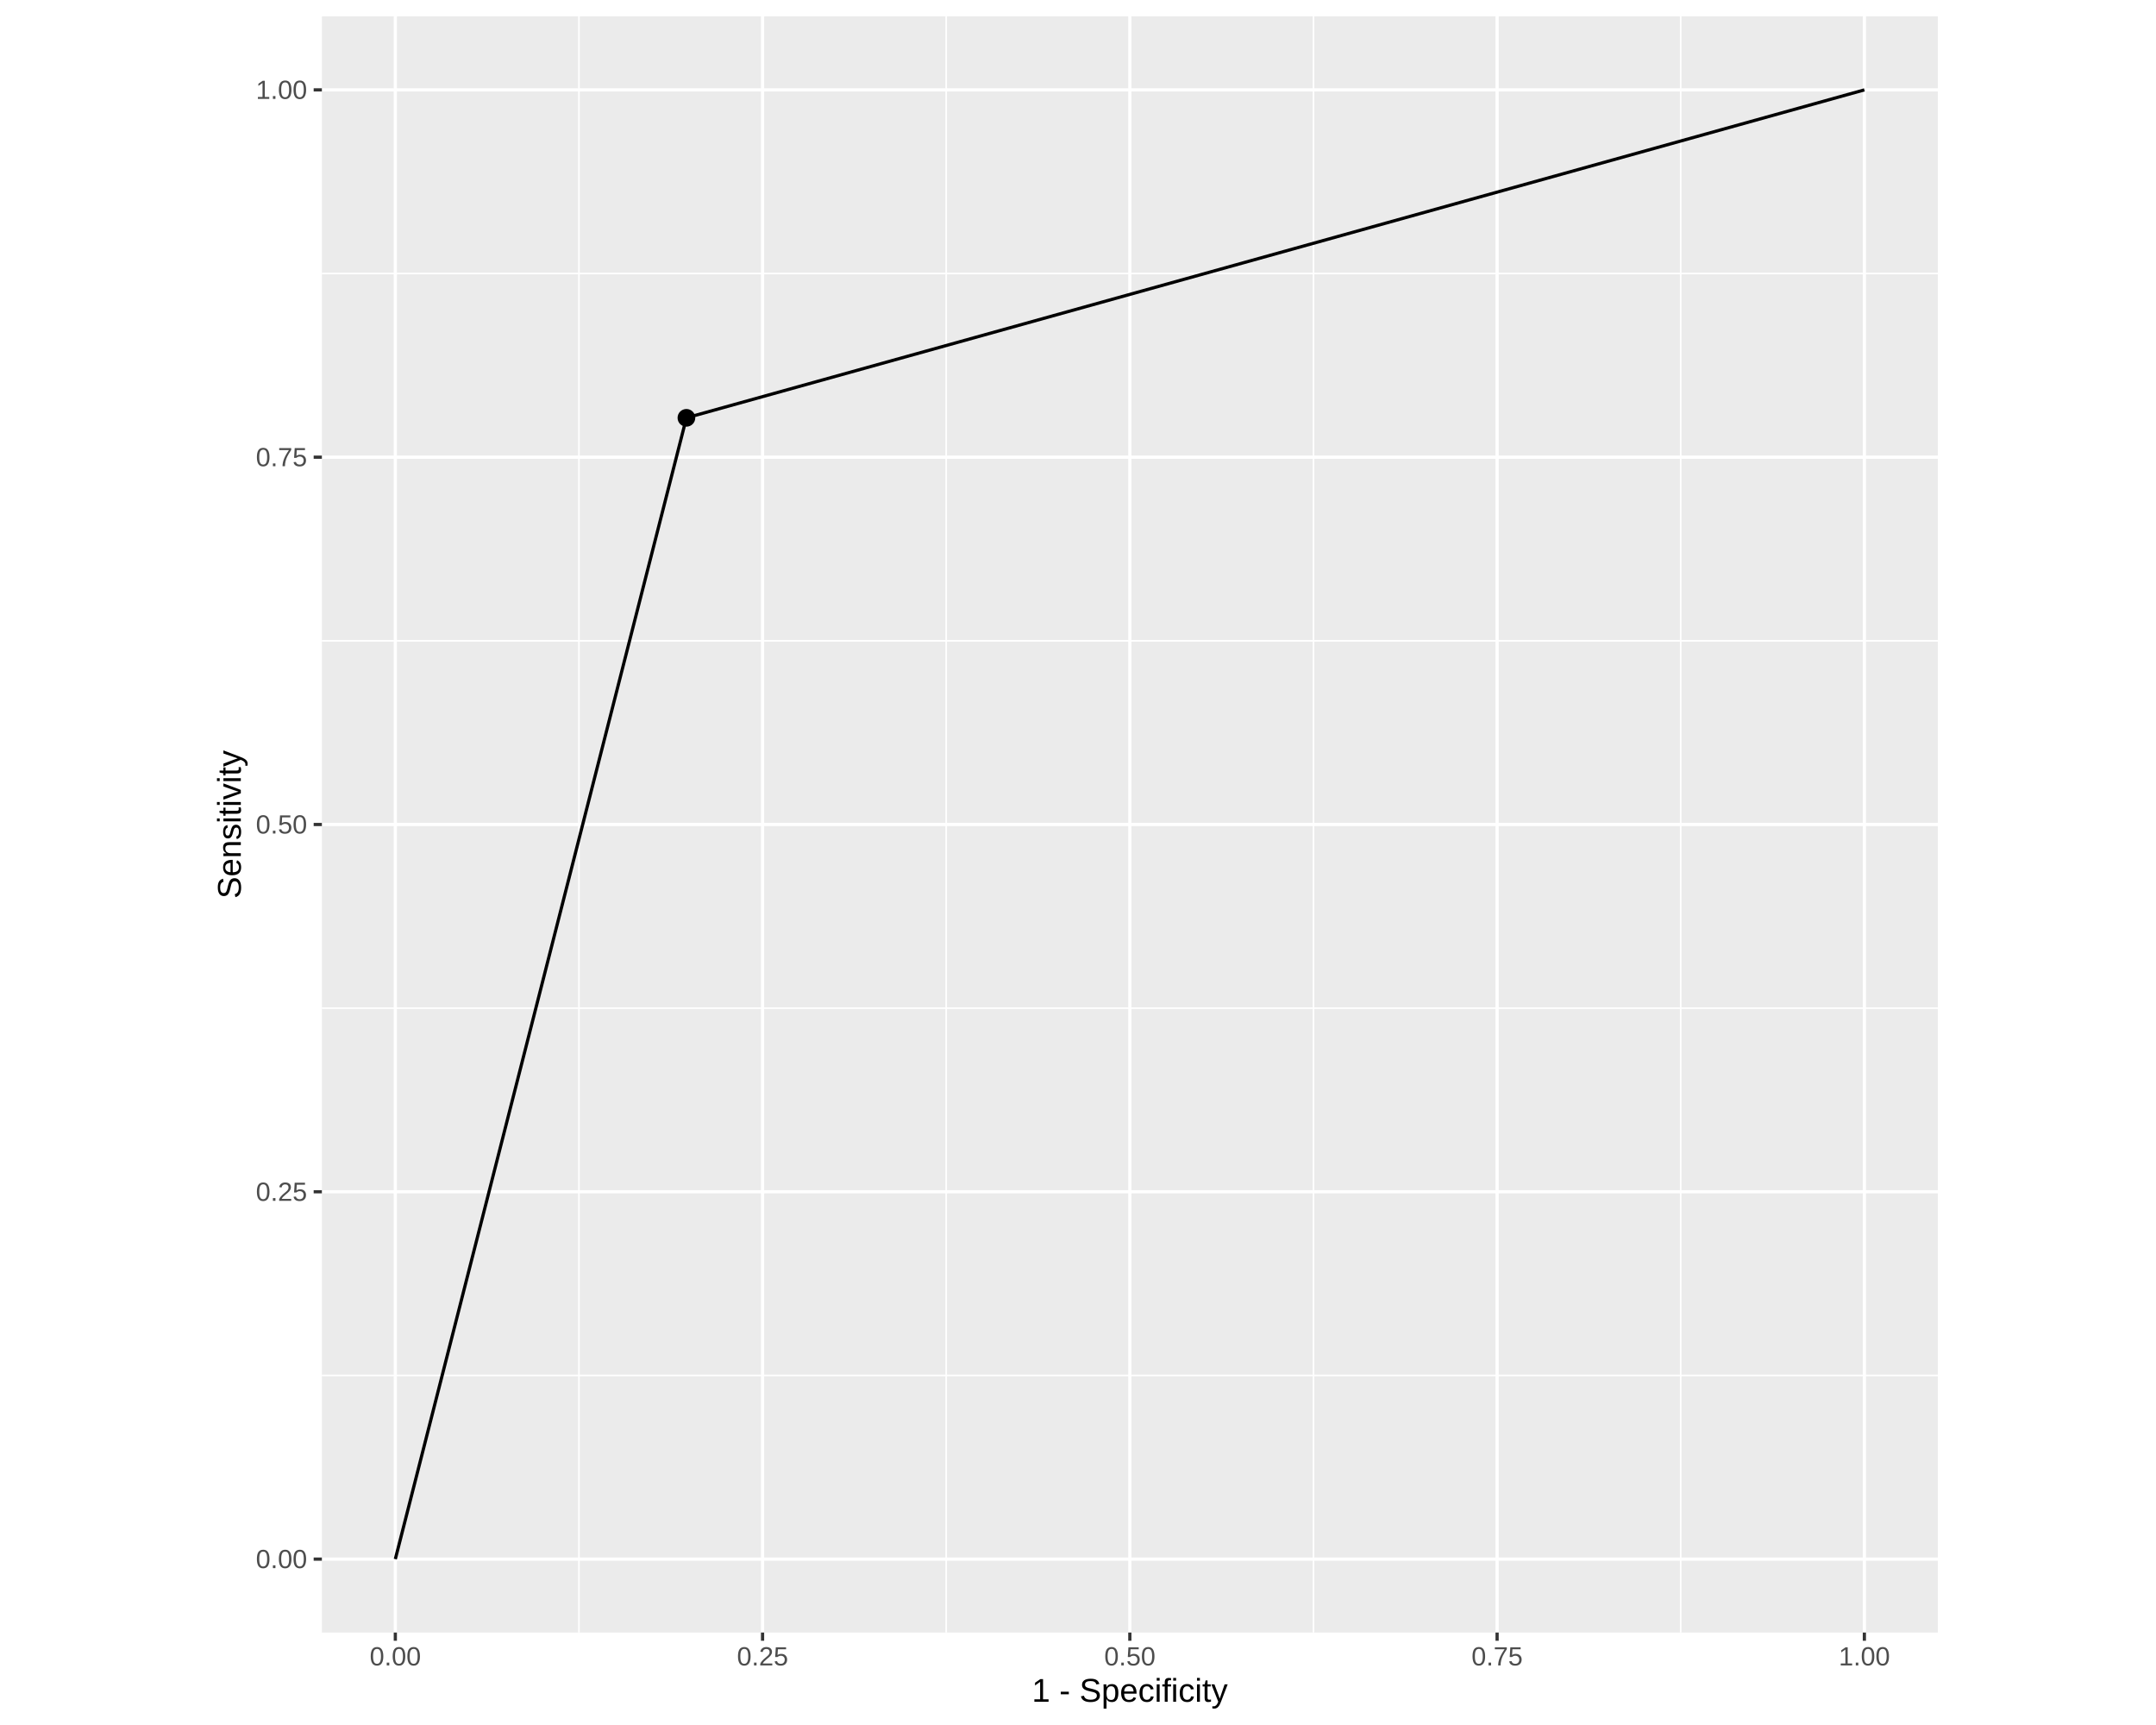
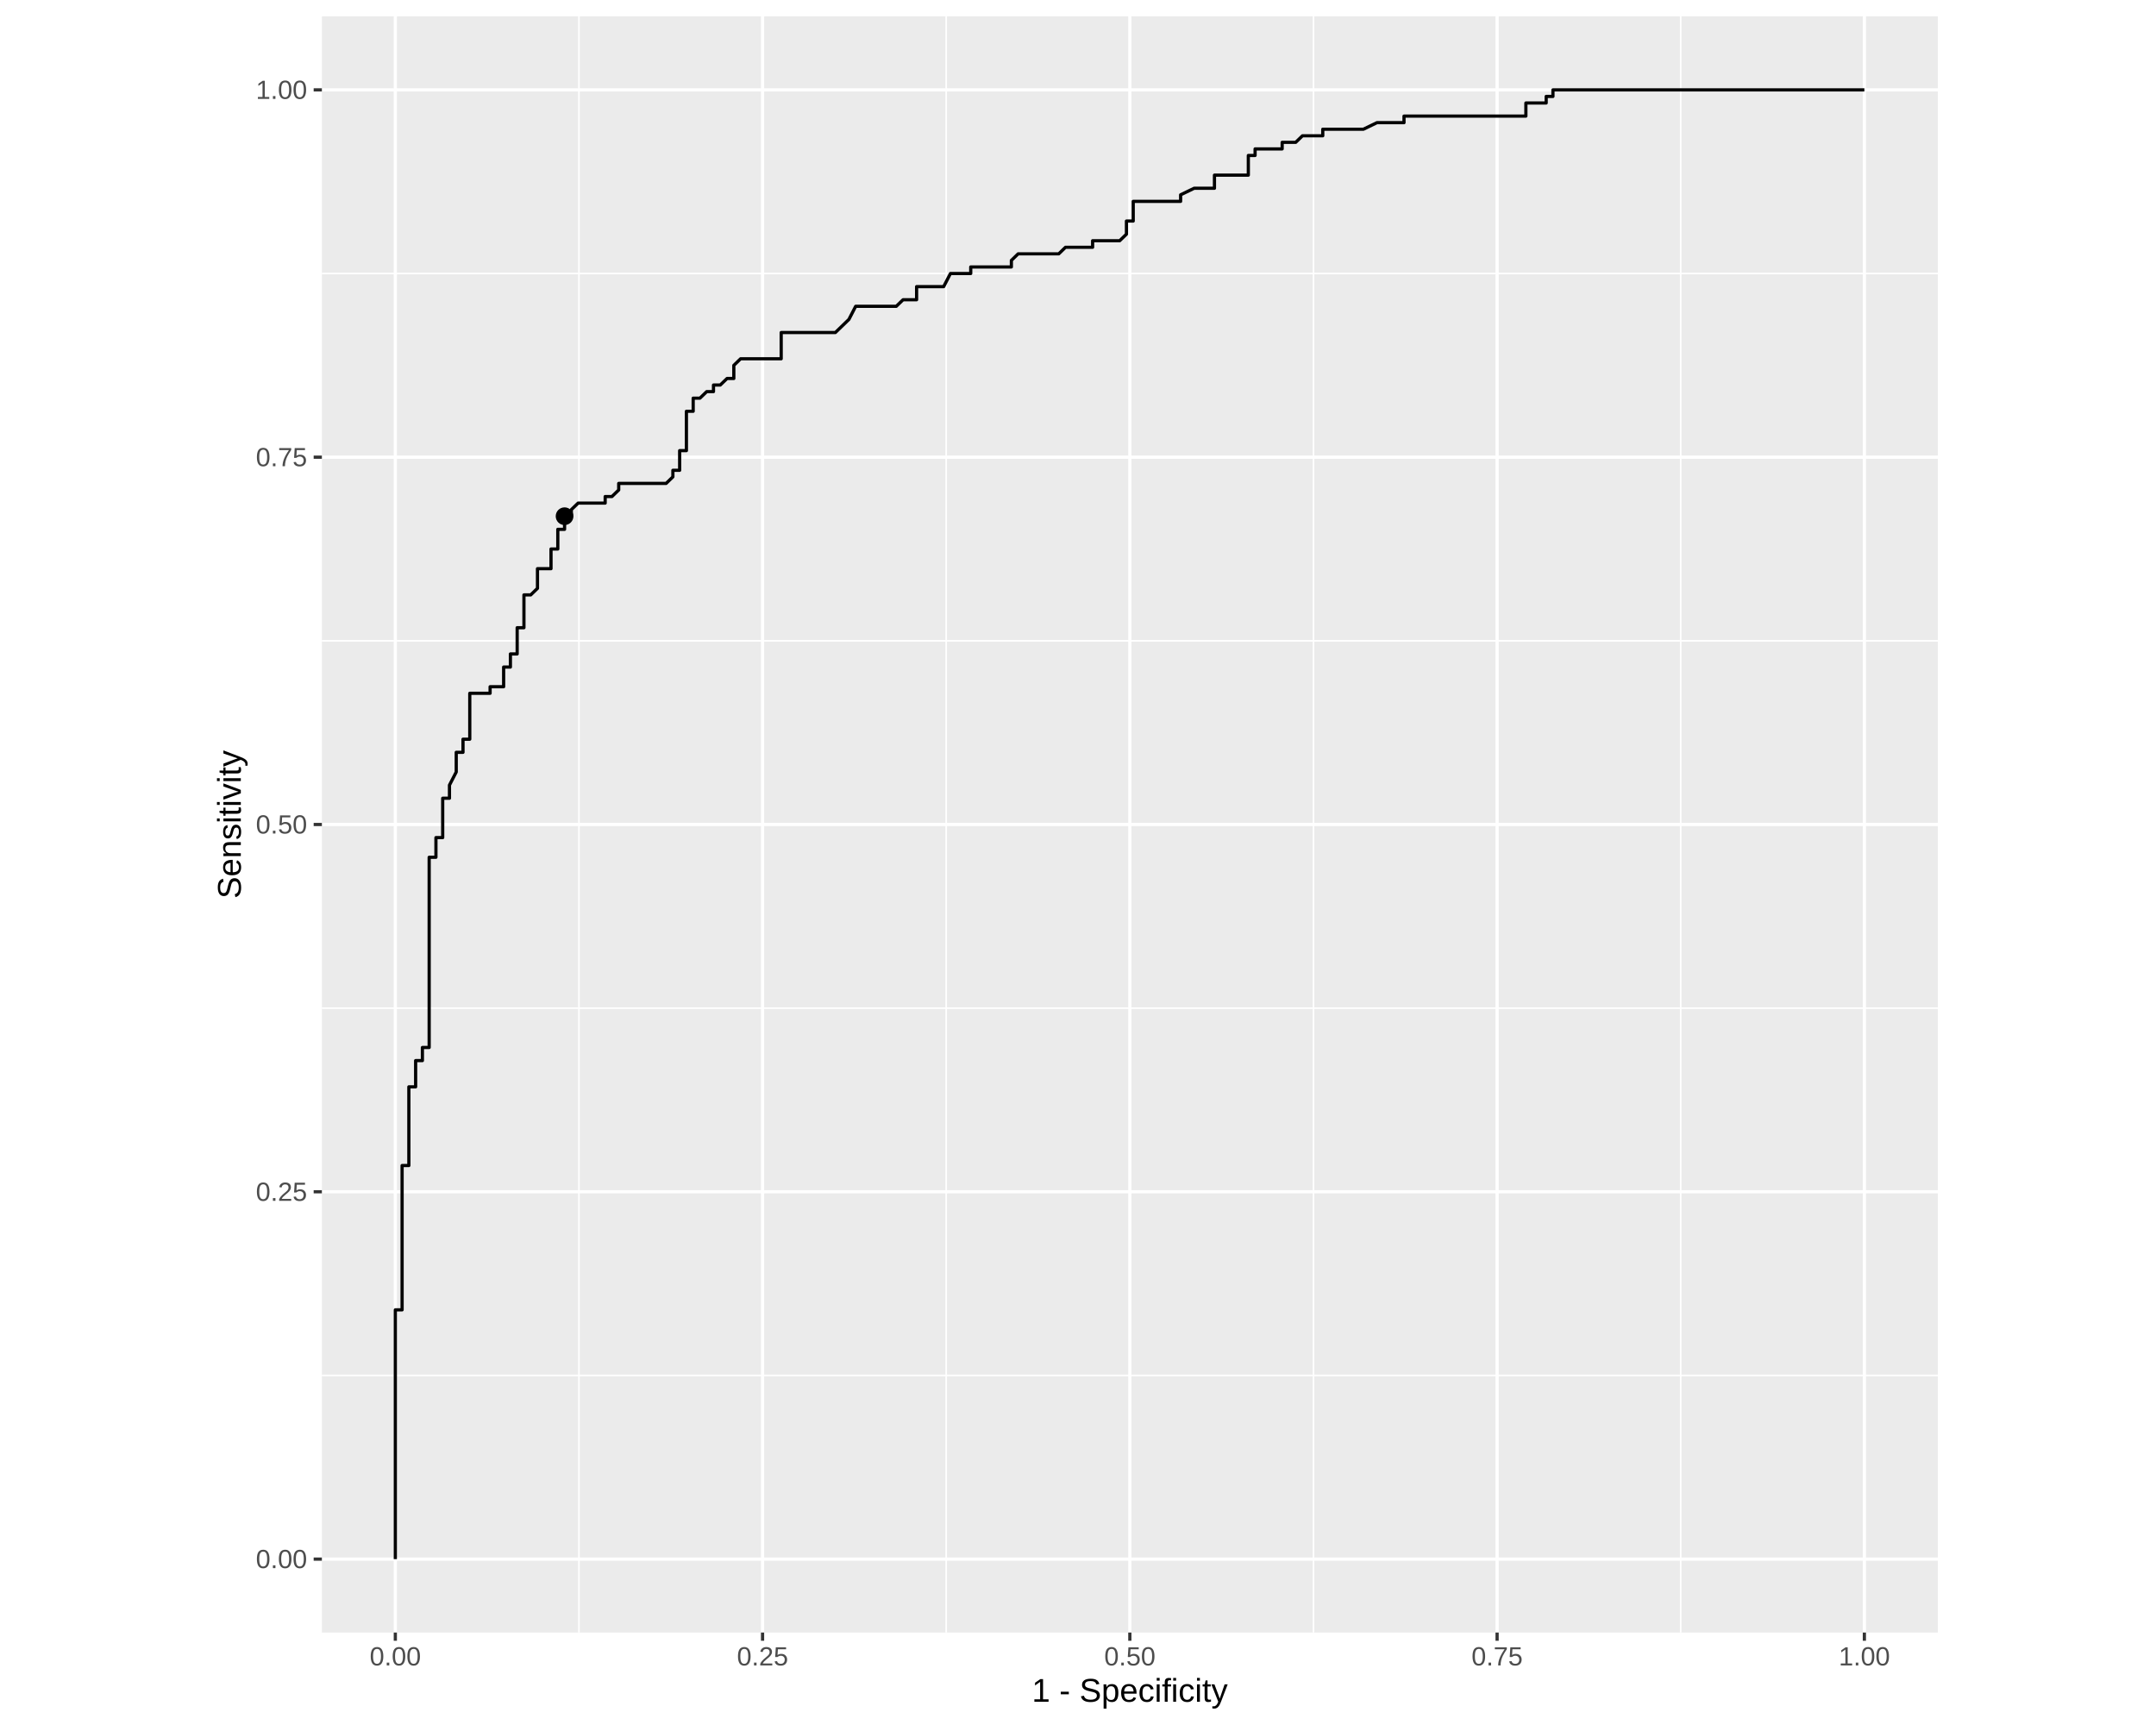
<svg xmlns="http://www.w3.org/2000/svg" viewBox="0 0 720.00 576.00">
  <defs>
    <style type="text/css">
    line, polyline, polygon, path, rect, circle {
      fill: none;
      stroke: #000000;
      stroke-linecap: round;
      stroke-linejoin: round;
      stroke-miterlimit: 10.00;
    }
  </style>
  </defs>
  <rect width="100%" height="100%" style="stroke: none; fill: #FFFFFF;" />
  <defs>
    <clipPath id="cpNjcuMzh8NjUyLjYyfDU3Ni4wMHwwLjAw">
      <rect x="67.38" y="0.00" width="585.23" height="576.00" />
    </clipPath>
  </defs>
  <rect x="67.38" y="0.00" width="585.23" height="576.00" style="stroke-width: 1.07; stroke: #FFFFFF; fill: #FFFFFF;" clip-path="url(#cpNjcuMzh8NjUyLjYyfDU3Ni4wMHwwLjAw)" />
  <defs>
    <clipPath id="cpMC4wMHw3MjAuMDB8NTc2LjAwfDAuMDA=">
      <rect x="0.00" y="0.00" width="720.00" height="576.00" />
    </clipPath>
  </defs>
  <defs>
    <clipPath id="cpMTA3LjQ5fDY0Ny4xNHw1NDUuMTN8NS40OA==">
      <rect x="107.49" y="5.48" width="539.65" height="539.65" />
    </clipPath>
  </defs>
  <rect x="107.49" y="5.48" width="539.65" height="539.65" style="stroke-width: 1.07; stroke: none; fill: #EBEBEB;" clip-path="url(#cpMTA3LjQ5fDY0Ny4xNHw1NDUuMTN8NS40OA==)" />
  <polyline points="107.49,459.28 647.14,459.28 " style="stroke-width: 0.53; stroke: #FFFFFF; stroke-linecap: butt;" clip-path="url(#cpMTA3LjQ5fDY0Ny4xNHw1NDUuMTN8NS40OA==)" />
  <polyline points="107.49,336.63 647.14,336.63 " style="stroke-width: 0.53; stroke: #FFFFFF; stroke-linecap: butt;" clip-path="url(#cpMTA3LjQ5fDY0Ny4xNHw1NDUuMTN8NS40OA==)" />
  <polyline points="107.49,213.98 647.14,213.98 " style="stroke-width: 0.53; stroke: #FFFFFF; stroke-linecap: butt;" clip-path="url(#cpMTA3LjQ5fDY0Ny4xNHw1NDUuMTN8NS40OA==)" />
  <polyline points="107.49,91.33 647.14,91.33 " style="stroke-width: 0.53; stroke: #FFFFFF; stroke-linecap: butt;" clip-path="url(#cpMTA3LjQ5fDY0Ny4xNHw1NDUuMTN8NS40OA==)" />
  <polyline points="193.34,545.13 193.34,5.48 " style="stroke-width: 0.53; stroke: #FFFFFF; stroke-linecap: butt;" clip-path="url(#cpMTA3LjQ5fDY0Ny4xNHw1NDUuMTN8NS40OA==)" />
  <polyline points="315.99,545.13 315.99,5.48 " style="stroke-width: 0.53; stroke: #FFFFFF; stroke-linecap: butt;" clip-path="url(#cpMTA3LjQ5fDY0Ny4xNHw1NDUuMTN8NS40OA==)" />
  <polyline points="438.64,545.13 438.64,5.48 " style="stroke-width: 0.53; stroke: #FFFFFF; stroke-linecap: butt;" clip-path="url(#cpMTA3LjQ5fDY0Ny4xNHw1NDUuMTN8NS40OA==)" />
  <polyline points="561.28,545.13 561.28,5.48 " style="stroke-width: 0.53; stroke: #FFFFFF; stroke-linecap: butt;" clip-path="url(#cpMTA3LjQ5fDY0Ny4xNHw1NDUuMTN8NS40OA==)" />
  <polyline points="107.49,520.60 647.14,520.60 " style="stroke-width: 1.07; stroke: #FFFFFF; stroke-linecap: butt;" clip-path="url(#cpMTA3LjQ5fDY0Ny4xNHw1NDUuMTN8NS40OA==)" />
  <polyline points="107.49,397.95 647.14,397.95 " style="stroke-width: 1.07; stroke: #FFFFFF; stroke-linecap: butt;" clip-path="url(#cpMTA3LjQ5fDY0Ny4xNHw1NDUuMTN8NS40OA==)" />
  <polyline points="107.49,275.31 647.14,275.31 " style="stroke-width: 1.07; stroke: #FFFFFF; stroke-linecap: butt;" clip-path="url(#cpMTA3LjQ5fDY0Ny4xNHw1NDUuMTN8NS40OA==)" />
  <polyline points="107.49,152.66 647.14,152.66 " style="stroke-width: 1.07; stroke: #FFFFFF; stroke-linecap: butt;" clip-path="url(#cpMTA3LjQ5fDY0Ny4xNHw1NDUuMTN8NS40OA==)" />
  <polyline points="107.49,30.01 647.14,30.01 " style="stroke-width: 1.07; stroke: #FFFFFF; stroke-linecap: butt;" clip-path="url(#cpMTA3LjQ5fDY0Ny4xNHw1NDUuMTN8NS40OA==)" />
  <polyline points="132.02,545.13 132.02,5.48 " style="stroke-width: 1.07; stroke: #FFFFFF; stroke-linecap: butt;" clip-path="url(#cpMTA3LjQ5fDY0Ny4xNHw1NDUuMTN8NS40OA==)" />
  <polyline points="254.66,545.13 254.66,5.48 " style="stroke-width: 1.07; stroke: #FFFFFF; stroke-linecap: butt;" clip-path="url(#cpMTA3LjQ5fDY0Ny4xNHw1NDUuMTN8NS40OA==)" />
  <polyline points="377.31,545.13 377.31,5.48 " style="stroke-width: 1.07; stroke: #FFFFFF; stroke-linecap: butt;" clip-path="url(#cpMTA3LjQ5fDY0Ny4xNHw1NDUuMTN8NS40OA==)" />
  <polyline points="499.96,545.13 499.96,5.48 " style="stroke-width: 1.07; stroke: #FFFFFF; stroke-linecap: butt;" clip-path="url(#cpMTA3LjQ5fDY0Ny4xNHw1NDUuMTN8NS40OA==)" />
  <polyline points="622.61,545.13 622.61,5.48 " style="stroke-width: 1.07; stroke: #FFFFFF; stroke-linecap: butt;" clip-path="url(#cpMTA3LjQ5fDY0Ny4xNHw1NDUuMTN8NS40OA==)" />
-   <circle cx="229.23" cy="139.52" r="1.95pt" style="stroke-width: 0.71; fill: #000000;" clip-path="url(#cpMTA3LjQ5fDY0Ny4xNHw1NDUuMTN8NS40OA==)" />
-   <polyline points="132.02,520.60 229.23,139.52 622.61,30.01 " style="stroke-width: 1.07; stroke-linecap: butt;" clip-path="url(#cpMTA3LjQ5fDY0Ny4xNHw1NDUuMTN8NS40OA==)" />
+   <circle cx="188.54" cy="172.37" r="1.95pt" style="stroke-width: 0.71; fill: #000000;" clip-path="url(#cpMTA3LjQ5fDY0Ny4xNHw1NDUuMTN8NS40OA==)" />
+   <polyline points="132.02,520.60 132.02,518.41 132.02,516.22 132.02,514.03 132.02,511.84 132.02,509.65 132.02,507.46 132.02,505.27 132.02,503.08 132.02,500.89 132.02,498.70 132.02,496.51 132.02,494.32 132.02,492.13 132.02,489.94 132.02,487.75 132.02,485.56 132.02,483.37 132.02,481.18 132.02,478.99 132.02,476.80 132.02,474.61 132.02,472.42 132.02,470.23 132.02,468.04 132.02,465.85 132.02,463.66 132.02,461.47 132.02,459.28 132.02,457.09 132.02,454.90 132.02,452.71 132.02,450.52 132.02,448.33 132.02,446.14 132.02,443.95 132.02,441.76 132.02,439.57 132.02,437.38 134.28,437.38 134.28,435.19 134.28,433.00 134.28,430.81 134.28,428.61 134.28,426.42 134.28,424.23 134.28,419.85 134.28,415.47 134.28,413.28 134.28,411.09 134.28,408.90 134.28,406.71 134.28,402.33 134.28,400.14 134.28,397.95 134.28,395.76 134.28,393.57 134.28,391.38 134.28,389.19 136.54,389.19 136.54,387.00 136.54,384.81 136.54,382.62 136.54,380.43 136.54,378.24 136.54,376.05 136.54,373.86 136.54,369.48 136.54,367.29 136.54,365.10 136.54,362.91 138.80,362.91 138.80,360.72 138.80,358.53 138.80,356.34 138.80,354.15 141.06,354.15 141.06,351.96 141.06,349.77 143.32,349.77 143.32,347.58 143.32,345.39 143.32,343.20 143.32,341.01 143.32,338.82 143.32,336.63 143.32,334.44 143.32,330.06 143.32,327.87 143.32,325.68 143.32,323.49 143.32,321.30 143.32,319.11 143.32,314.73 143.32,312.54 143.32,310.35 143.32,308.16 143.32,305.97 143.32,303.78 143.32,301.59 143.32,299.40 143.32,297.21 143.32,295.02 143.32,292.83 143.32,290.64 143.32,288.45 143.32,286.26 145.58,286.26 145.58,281.88 145.58,279.69 147.84,279.69 147.84,277.50 147.84,275.31 147.84,273.11 147.84,268.73 147.84,266.54 150.10,266.54 150.10,264.35 150.10,262.16 152.36,257.78 152.36,255.59 152.36,253.40 152.36,251.21 154.62,251.21 154.62,246.83 156.88,246.83 156.88,244.64 156.88,242.45 156.88,240.26 156.88,238.07 156.88,235.88 156.88,231.50 159.15,231.50 161.41,231.50 163.67,231.50 163.67,229.31 165.93,229.31 168.19,229.31 168.19,227.12 168.19,224.93 168.19,222.74 170.45,222.74 170.45,220.55 170.45,218.36 172.71,218.36 172.71,216.17 172.71,213.98 172.71,211.79 172.71,209.60 174.97,209.60 174.97,205.22 174.97,198.65 177.23,198.65 179.49,196.46 179.49,194.27 179.49,192.08 179.49,189.89 181.75,189.89 184.01,189.89 184.01,187.70 184.01,185.51 184.01,183.32 186.28,183.32 186.28,178.94 186.28,176.75 188.54,176.75 188.54,174.56 188.54,172.37 190.80,172.37 190.80,170.18 193.06,167.99 195.32,167.99 197.58,167.99 199.84,167.99 202.10,167.99 202.10,165.80 204.36,165.80 206.62,163.61 206.62,161.42 208.88,161.42 213.40,161.42 215.67,161.42 217.93,161.42 220.19,161.42 222.45,161.42 224.71,159.23 224.71,157.04 226.97,157.04 226.97,154.85 226.97,152.66 226.97,150.47 229.23,150.47 229.23,143.90 229.23,141.71 229.23,139.52 229.23,137.33 231.49,137.33 231.49,135.14 231.49,132.95 233.75,132.95 236.01,130.76 238.27,130.76 238.27,128.57 240.53,128.57 242.80,126.38 245.06,126.38 245.06,124.19 245.06,122.00 247.32,119.80 251.84,119.80 254.10,119.80 256.36,119.80 258.62,119.80 260.88,119.80 260.88,117.61 260.88,115.42 260.88,113.23 260.88,111.04 263.14,111.04 265.40,111.04 269.92,111.04 272.19,111.04 274.45,111.04 276.71,111.04 278.97,111.04 283.49,106.66 285.75,102.28 288.01,102.28 290.27,102.28 292.53,102.28 294.79,102.28 297.05,102.28 299.31,102.28 301.58,100.09 303.84,100.09 306.10,100.09 306.10,97.90 306.10,95.71 308.36,95.71 312.88,95.71 315.14,95.71 317.40,91.33 319.66,91.33 321.92,91.33 324.18,91.33 324.18,89.14 328.71,89.14 330.97,89.14 333.23,89.14 335.49,89.14 337.75,89.14 337.75,86.95 340.01,84.76 342.27,84.76 346.79,84.76 349.05,84.76 351.31,84.76 353.57,84.76 355.83,82.57 358.10,82.57 360.36,82.57 362.62,82.57 364.88,82.57 364.88,80.38 367.14,80.38 369.40,80.38 373.92,80.38 376.18,78.19 376.18,76.00 376.18,73.81 378.44,73.81 378.44,69.43 378.44,67.24 380.70,67.24 382.96,67.24 385.22,67.24 387.49,67.24 389.75,67.24 392.01,67.24 394.27,67.24 394.27,65.05 398.79,62.86 401.05,62.86 403.31,62.86 405.57,62.86 405.57,60.67 405.57,58.48 407.83,58.48 410.09,58.48 412.35,58.48 414.62,58.48 416.88,58.48 416.88,54.10 416.88,51.91 419.14,51.91 419.14,49.72 421.40,49.72 425.92,49.72 428.18,49.72 428.18,47.53 432.70,47.53 434.96,45.34 437.22,45.34 439.48,45.34 441.74,45.34 441.74,43.15 446.27,43.15 448.53,43.15 450.79,43.15 453.05,43.15 455.31,43.15 459.83,40.96 462.09,40.96 466.61,40.96 468.87,40.96 468.87,38.77 471.14,38.77 473.40,38.77 477.92,38.77 482.44,38.77 484.70,38.77 486.96,38.77 489.22,38.77 491.48,38.77 493.74,38.77 496.00,38.77 500.53,38.77 502.79,38.77 505.05,38.77 507.31,38.77 509.57,38.77 509.57,36.58 509.57,34.39 511.83,34.39 514.09,34.39 516.35,34.39 516.35,32.20 518.61,32.20 518.61,30.01 520.87,30.01 523.13,30.01 527.65,30.01 529.92,30.01 532.18,30.01 534.44,30.01 536.70,30.01 538.96,30.01 541.22,30.01 543.48,30.01 545.74,30.01 548.00,30.01 550.26,30.01 552.52,30.01 554.78,30.01 557.05,30.01 559.31,30.01 561.57,30.01 563.83,30.01 566.09,30.01 568.35,30.01 570.61,30.01 572.87,30.01 575.13,30.01 577.39,30.01 579.65,30.01 581.91,30.01 584.17,30.01 586.44,30.01 588.70,30.01 590.96,30.01 593.22,30.01 595.48,30.01 597.74,30.01 600.00,30.01 602.26,30.01 604.52,30.01 606.78,30.01 609.04,30.01 611.30,30.01 613.56,30.01 615.83,30.01 618.09,30.01 620.35,30.01 622.61,30.01 " style="stroke-width: 1.07; stroke-linecap: butt;" clip-path="url(#cpMTA3LjQ5fDY0Ny4xNHw1NDUuMTN8NS40OA==)" />
  <defs>
    <clipPath id="cpMC4wMHw3MjAuMDB8NTc2LjAwfDAuMDA=">
      <rect x="0.00" y="0.00" width="720.00" height="576.00" />
    </clipPath>
  </defs>
  <g clip-path="url(#cpMC4wMHw3MjAuMDB8NTc2LjAwfDAuMDA=)">
    <text x="85.45" y="523.62" style="font-size: 8.80px; fill: #4D4D4D; font-family: Liberation Sans;" textLength="17.11px" lengthAdjust="spacingAndGlyphs">0.00</text>
  </g>
  <g clip-path="url(#cpMC4wMHw3MjAuMDB8NTc2LjAwfDAuMDA=)">
    <text x="85.45" y="400.98" style="font-size: 8.80px; fill: #4D4D4D; font-family: Liberation Sans;" textLength="17.11px" lengthAdjust="spacingAndGlyphs">0.25</text>
  </g>
  <g clip-path="url(#cpMC4wMHw3MjAuMDB8NTc2LjAwfDAuMDA=)">
    <text x="85.45" y="278.33" style="font-size: 8.80px; fill: #4D4D4D; font-family: Liberation Sans;" textLength="17.11px" lengthAdjust="spacingAndGlyphs">0.50</text>
  </g>
  <g clip-path="url(#cpMC4wMHw3MjAuMDB8NTc2LjAwfDAuMDA=)">
    <text x="85.45" y="155.68" style="font-size: 8.80px; fill: #4D4D4D; font-family: Liberation Sans;" textLength="17.11px" lengthAdjust="spacingAndGlyphs">0.75</text>
  </g>
  <g clip-path="url(#cpMC4wMHw3MjAuMDB8NTc2LjAwfDAuMDA=)">
    <text x="85.45" y="33.03" style="font-size: 8.80px; fill: #4D4D4D; font-family: Liberation Sans;" textLength="17.11px" lengthAdjust="spacingAndGlyphs">1.00</text>
  </g>
  <polyline points="104.75,520.60 107.49,520.60 " style="stroke-width: 1.07; stroke: #333333; stroke-linecap: butt;" clip-path="url(#cpMC4wMHw3MjAuMDB8NTc2LjAwfDAuMDA=)" />
  <polyline points="104.75,397.95 107.49,397.95 " style="stroke-width: 1.07; stroke: #333333; stroke-linecap: butt;" clip-path="url(#cpMC4wMHw3MjAuMDB8NTc2LjAwfDAuMDA=)" />
  <polyline points="104.75,275.31 107.49,275.31 " style="stroke-width: 1.07; stroke: #333333; stroke-linecap: butt;" clip-path="url(#cpMC4wMHw3MjAuMDB8NTc2LjAwfDAuMDA=)" />
  <polyline points="104.75,152.66 107.49,152.66 " style="stroke-width: 1.07; stroke: #333333; stroke-linecap: butt;" clip-path="url(#cpMC4wMHw3MjAuMDB8NTc2LjAwfDAuMDA=)" />
  <polyline points="104.75,30.01 107.49,30.01 " style="stroke-width: 1.07; stroke: #333333; stroke-linecap: butt;" clip-path="url(#cpMC4wMHw3MjAuMDB8NTc2LjAwfDAuMDA=)" />
  <polyline points="132.02,547.87 132.02,545.13 " style="stroke-width: 1.07; stroke: #333333; stroke-linecap: butt;" clip-path="url(#cpMC4wMHw3MjAuMDB8NTc2LjAwfDAuMDA=)" />
  <polyline points="254.66,547.87 254.66,545.13 " style="stroke-width: 1.07; stroke: #333333; stroke-linecap: butt;" clip-path="url(#cpMC4wMHw3MjAuMDB8NTc2LjAwfDAuMDA=)" />
  <polyline points="377.31,547.87 377.31,545.13 " style="stroke-width: 1.07; stroke: #333333; stroke-linecap: butt;" clip-path="url(#cpMC4wMHw3MjAuMDB8NTc2LjAwfDAuMDA=)" />
  <polyline points="499.96,547.87 499.96,545.13 " style="stroke-width: 1.07; stroke: #333333; stroke-linecap: butt;" clip-path="url(#cpMC4wMHw3MjAuMDB8NTc2LjAwfDAuMDA=)" />
  <polyline points="622.61,547.87 622.61,545.13 " style="stroke-width: 1.07; stroke: #333333; stroke-linecap: butt;" clip-path="url(#cpMC4wMHw3MjAuMDB8NTc2LjAwfDAuMDA=)" />
  <g clip-path="url(#cpMC4wMHw3MjAuMDB8NTc2LjAwfDAuMDA=)">
    <text x="123.46" y="556.11" style="font-size: 8.80px; fill: #4D4D4D; font-family: Liberation Sans;" textLength="17.11px" lengthAdjust="spacingAndGlyphs">0.00</text>
  </g>
  <g clip-path="url(#cpMC4wMHw3MjAuMDB8NTc2LjAwfDAuMDA=)">
    <text x="246.11" y="556.11" style="font-size: 8.80px; fill: #4D4D4D; font-family: Liberation Sans;" textLength="17.11px" lengthAdjust="spacingAndGlyphs">0.25</text>
  </g>
  <g clip-path="url(#cpMC4wMHw3MjAuMDB8NTc2LjAwfDAuMDA=)">
    <text x="368.76" y="556.11" style="font-size: 8.80px; fill: #4D4D4D; font-family: Liberation Sans;" textLength="17.11px" lengthAdjust="spacingAndGlyphs">0.50</text>
  </g>
  <g clip-path="url(#cpMC4wMHw3MjAuMDB8NTc2LjAwfDAuMDA=)">
    <text x="491.41" y="556.11" style="font-size: 8.80px; fill: #4D4D4D; font-family: Liberation Sans;" textLength="17.11px" lengthAdjust="spacingAndGlyphs">0.75</text>
  </g>
  <g clip-path="url(#cpMC4wMHw3MjAuMDB8NTc2LjAwfDAuMDA=)">
    <text x="614.05" y="556.11" style="font-size: 8.80px; fill: #4D4D4D; font-family: Liberation Sans;" textLength="17.11px" lengthAdjust="spacingAndGlyphs">1.00</text>
  </g>
  <g clip-path="url(#cpMC4wMHw3MjAuMDB8NTc2LjAwfDAuMDA=)">
    <text x="344.59" y="568.24" style="font-size: 11.00px; font-family: Liberation Sans;" textLength="65.44px" lengthAdjust="spacingAndGlyphs">1 - Specificity</text>
  </g>
  <g clip-path="url(#cpMC4wMHw3MjAuMDB8NTc2LjAwfDAuMDA=)">
    <text transform="translate(80.42,300.07) rotate(-90)" style="font-size: 11.00px; font-family: Liberation Sans;" textLength="49.53px" lengthAdjust="spacingAndGlyphs">Sensitivity</text>
  </g>
</svg>
